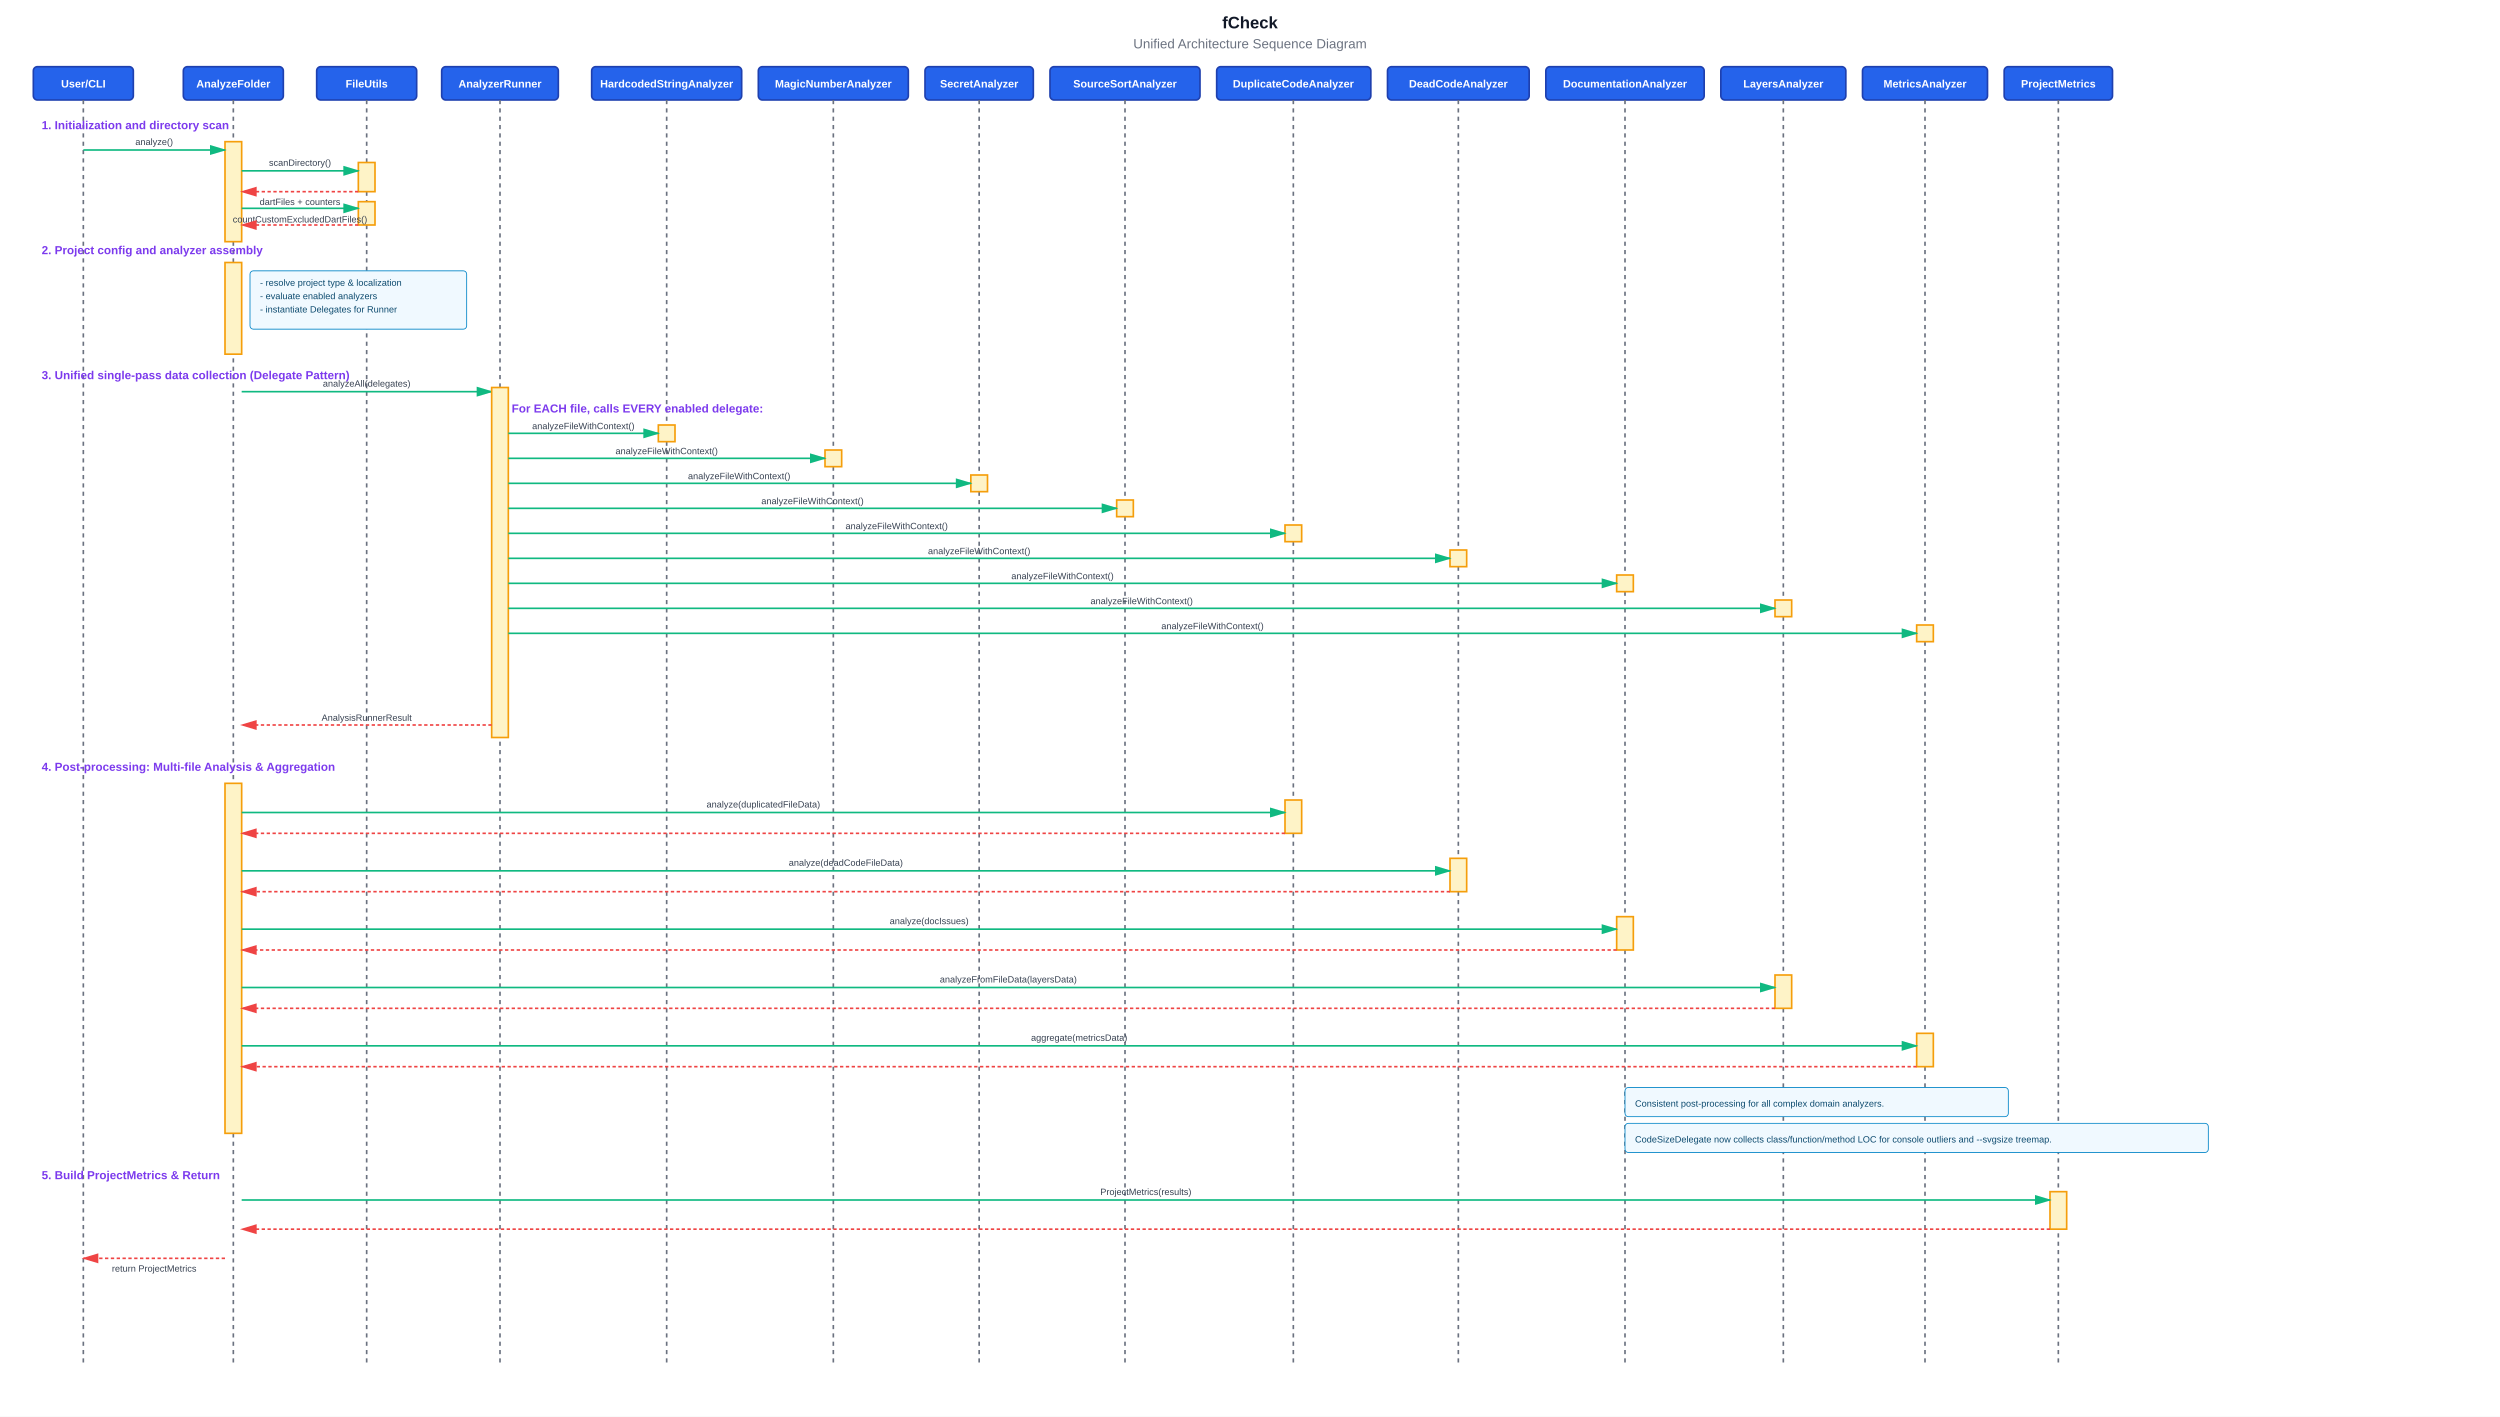
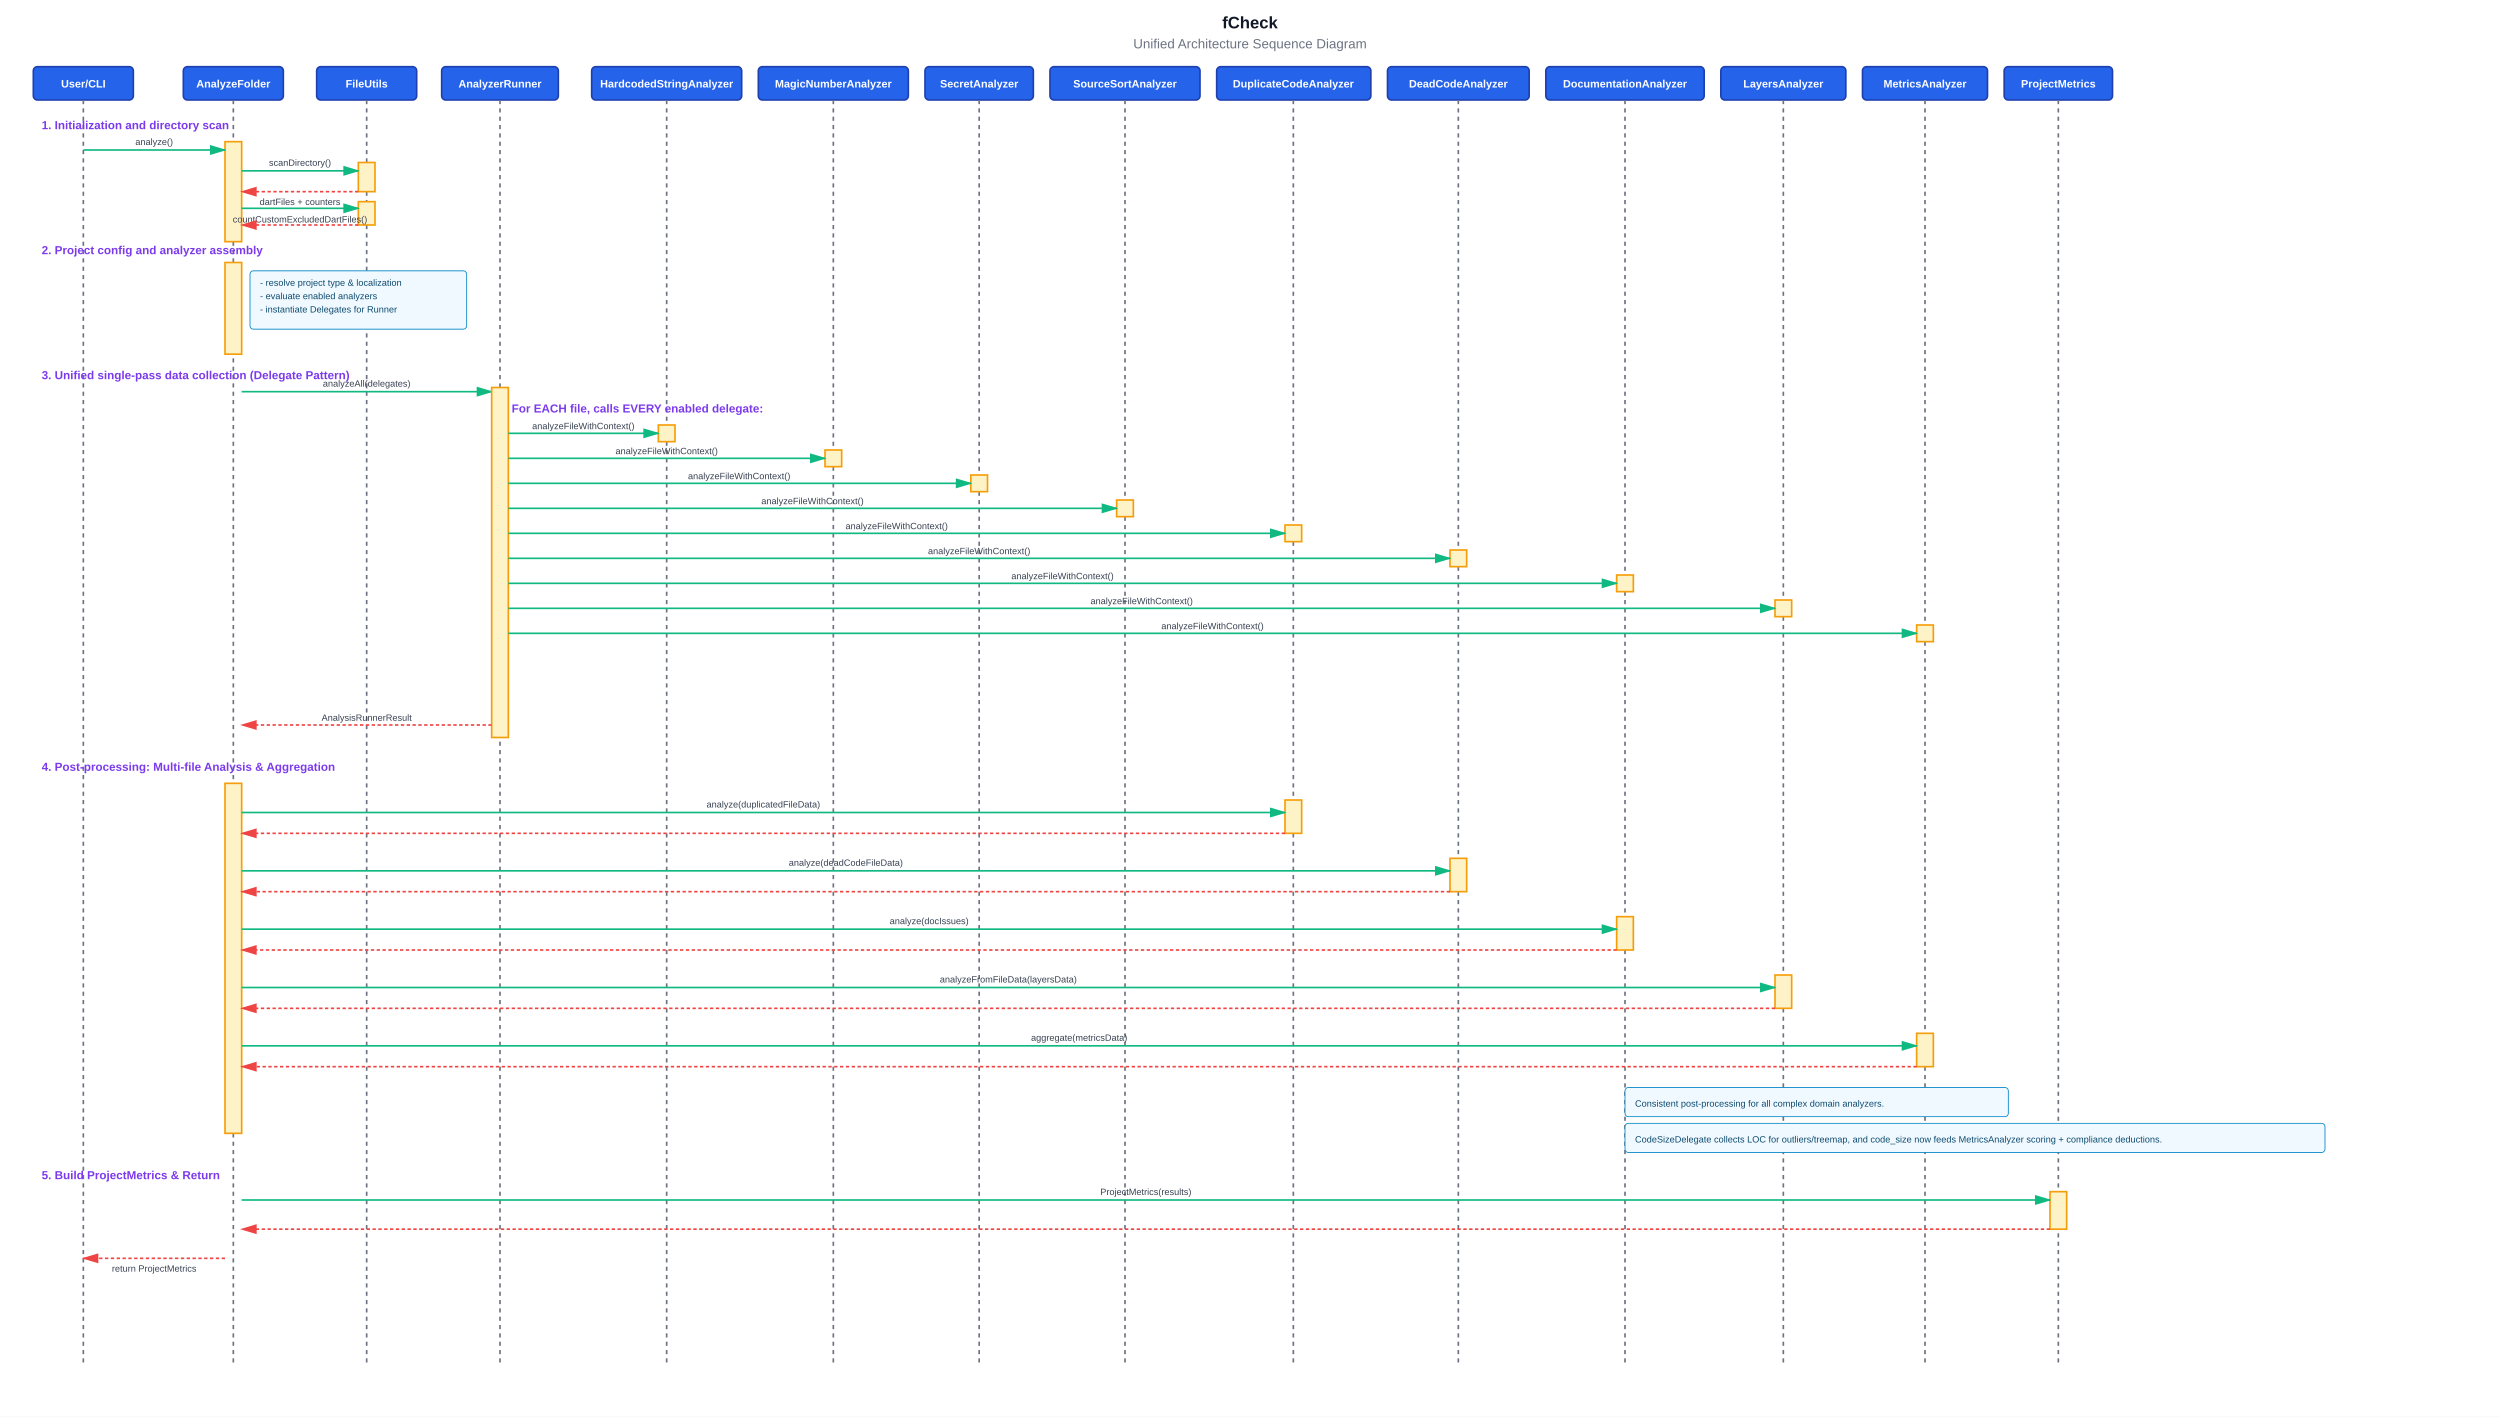
<svg xmlns="http://www.w3.org/2000/svg" width="3000" height="1700">
  <defs>
    <style>
      .actor-box {
        fill: #2563eb;
        stroke: #1e40af;
        stroke-width: 2;
      }

      .actor-text {
        fill: white;
        font-family: 'Segoe UI', Arial, sans-serif;
        font-size: 13px;
        font-weight: bold;
      }

      .lifeline {
        stroke: #6b7280;
        stroke-width: 2;
        stroke-dasharray: 5, 5;
      }

      .activation {
        fill: #fef3c7;
        stroke: #f59e0b;
        stroke-width: 2;
      }

      .message-arrow {
        stroke: #10b981;
        stroke-width: 2;
        fill: none;
        marker-end: url(#arrowhead);
      }

      .return-arrow {
        stroke: #ef4444;
        stroke-width: 2;
        fill: none;
        stroke-dasharray: 4, 3;
        marker-end: url(#arrowhead-red);
      }

      .message-text {
        fill: #374151;
        font-family: 'Segoe UI', Arial, sans-serif;
        font-size: 11px;
      }

      .note-box {
        fill: #f0f9ff;
        stroke: #0284c7;
        stroke-width: 1;
      }

      .note-text {
        fill: #0c4a6e;
        font-family: 'Segoe UI', Arial, sans-serif;
        font-size: 11px;
      }

      .title {
        fill: #111827;
        font-family: 'Segoe UI', Arial, sans-serif;
        font-size: 20px;
        font-weight: bold;
      }

      .subtitle {
        fill: #6b7280;
        font-family: 'Segoe UI', Arial, sans-serif;
        font-size: 16px;
      }

      .section-label {
        fill: #7c3aed;
        font-family: 'Segoe UI', Arial, sans-serif;
        font-size: 14px;
        font-weight: bold;
      }
    </style>
    <marker id="arrowhead" markerWidth="10" markerHeight="10" refX="9" refY="3" orient="auto">
      <polygon points="0 0, 10 3, 0 6" fill="#10b981" />
    </marker>
    <marker id="arrowhead-red" markerWidth="10" markerHeight="10" refX="9" refY="3" orient="auto">
      <polygon points="0 0, 10 3, 0 6" fill="#ef4444" />
    </marker>
  </defs>
  <rect width="3000" height="1700" fill="white" />
  <text x="1500" y="34" text-anchor="middle" class="title">fCheck</text>
  <text x="1500" y="58" text-anchor="middle" class="subtitle">Unified Architecture Sequence Diagram</text>
  <rect x="40" y="80" width="120" height="40" rx="5" class="actor-box" />
  <text x="100" y="105" text-anchor="middle" class="actor-text">User/CLI</text>
  <rect x="220" y="80" width="120" height="40" rx="5" class="actor-box" />
  <text x="280" y="105" text-anchor="middle" class="actor-text">AnalyzeFolder</text>
  <rect x="380" y="80" width="120" height="40" rx="5" class="actor-box" />
  <text x="440" y="105" text-anchor="middle" class="actor-text">FileUtils</text>
  <rect x="530" y="80" width="140" height="40" rx="5" class="actor-box" />
  <text x="600" y="105" text-anchor="middle" class="actor-text">AnalyzerRunner</text>
  <rect x="710" y="80" width="180" height="40" rx="5" class="actor-box" />
  <text x="800" y="105" text-anchor="middle" class="actor-text">HardcodedStringAnalyzer</text>
  <rect x="910" y="80" width="180" height="40" rx="5" class="actor-box" />
  <text x="1000" y="105" text-anchor="middle" class="actor-text">MagicNumberAnalyzer</text>
  <rect x="1110" y="80" width="130" height="40" rx="5" class="actor-box" />
  <text x="1175" y="105" text-anchor="middle" class="actor-text">SecretAnalyzer</text>
  <rect x="1260" y="80" width="180" height="40" rx="5" class="actor-box" />
  <text x="1350" y="105" text-anchor="middle" class="actor-text">SourceSortAnalyzer</text>
  <rect x="1460" y="80" width="185" height="40" rx="5" class="actor-box" />
  <text x="1552" y="105" text-anchor="middle" class="actor-text">DuplicateCodeAnalyzer</text>
  <rect x="1665" y="80" width="170" height="40" rx="5" class="actor-box" />
  <text x="1750" y="105" text-anchor="middle" class="actor-text">DeadCodeAnalyzer</text>
  <rect x="1855" y="80" width="190" height="40" rx="5" class="actor-box" />
  <text x="1950" y="105" text-anchor="middle" class="actor-text">DocumentationAnalyzer</text>
  <rect x="2065" y="80" width="150" height="40" rx="5" class="actor-box" />
  <text x="2140" y="105" text-anchor="middle" class="actor-text">LayersAnalyzer</text>
  <rect x="2235" y="80" width="150" height="40" rx="5" class="actor-box" />
  <text x="2310" y="105" text-anchor="middle" class="actor-text">MetricsAnalyzer</text>
  <rect x="2405" y="80" width="130" height="40" rx="5" class="actor-box" />
  <text x="2470" y="105" text-anchor="middle" class="actor-text">ProjectMetrics</text>
  <line x1="100" y1="120" x2="100" y2="1640" class="lifeline" />
  <line x1="280" y1="120" x2="280" y2="1640" class="lifeline" />
  <line x1="440" y1="120" x2="440" y2="1640" class="lifeline" />
  <line x1="600" y1="120" x2="600" y2="1640" class="lifeline" />
  <line x1="800" y1="120" x2="800" y2="1640" class="lifeline" />
  <line x1="1000" y1="120" x2="1000" y2="1640" class="lifeline" />
  <line x1="1175" y1="120" x2="1175" y2="1640" class="lifeline" />
  <line x1="1350" y1="120" x2="1350" y2="1640" class="lifeline" />
  <line x1="1552" y1="120" x2="1552" y2="1640" class="lifeline" />
  <line x1="1750" y1="120" x2="1750" y2="1640" class="lifeline" />
  <line x1="1950" y1="120" x2="1950" y2="1640" class="lifeline" />
  <line x1="2140" y1="120" x2="2140" y2="1640" class="lifeline" />
  <line x1="2310" y1="120" x2="2310" y2="1640" class="lifeline" />
  <line x1="2470" y1="120" x2="2470" y2="1640" class="lifeline" />
  <text x="50" y="155" class="section-label">1. Initialization and directory scan</text>
  <rect x="270" y="170" width="20" height="120" class="activation" />
  <line x1="100" y1="180" x2="270" y2="180" class="message-arrow" />
  <text x="185" y="174" text-anchor="middle" class="message-text">analyze()</text>
  <rect x="430" y="195" width="20" height="35" class="activation" />
  <line x1="290" y1="205" x2="430" y2="205" class="message-arrow" />
  <text x="360" y="199" text-anchor="middle" class="message-text">scanDirectory()</text>
  <line x1="430" y1="230" x2="290" y2="230" class="return-arrow" />
  <text x="360" y="246" text-anchor="middle" class="message-text">dartFiles + counters</text>
  <rect x="430" y="242" width="20" height="28" class="activation" />
  <line x1="290" y1="250" x2="430" y2="250" class="message-arrow" />
  <text x="360" y="267" text-anchor="middle" class="message-text">countCustomExcludedDartFiles()</text>
  <line x1="430" y1="270" x2="290" y2="270" class="return-arrow" />
  <text x="50" y="305" class="section-label">2. Project config and analyzer assembly</text>
  <rect x="270" y="315" width="20" height="110" class="activation" />
  <rect x="300" y="325" width="260" height="70" rx="4" class="note-box" />
  <text x="312" y="343" class="note-text">- resolve project type &amp; localization</text>
  <text x="312" y="359" class="note-text">- evaluate enabled analyzers</text>
  <text x="312" y="375" class="note-text">- instantiate Delegates for Runner</text>
  <text x="50" y="455" class="section-label">3. Unified single-pass data collection (Delegate Pattern)</text>
  <line x1="290" y1="470" x2="590" y2="470" class="message-arrow" />
  <text x="440" y="464" text-anchor="middle" class="message-text">analyzeAll(delegates)</text>
  <rect x="590" y="465" width="20" height="420" class="activation" />
  <text x="614" y="495" class="section-label">For EACH file, calls EVERY enabled delegate:</text>
  <rect x="790" y="510" width="20" height="20" class="activation" />
  <line x1="610" y1="520" x2="790" y2="520" class="message-arrow" />
  <text x="700" y="515" text-anchor="middle" class="message-text">analyzeFileWithContext()</text>
  <rect x="990" y="540" width="20" height="20" class="activation" />
  <line x1="610" y1="550" x2="990" y2="550" class="message-arrow" />
  <text x="800" y="545" text-anchor="middle" class="message-text">analyzeFileWithContext()</text>
  <rect x="1165" y="570" width="20" height="20" class="activation" />
  <line x1="610" y1="580" x2="1165" y2="580" class="message-arrow" />
  <text x="887" y="575" text-anchor="middle" class="message-text">analyzeFileWithContext()</text>
  <rect x="1340" y="600" width="20" height="20" class="activation" />
  <line x1="610" y1="610" x2="1340" y2="610" class="message-arrow" />
  <text x="975" y="605" text-anchor="middle" class="message-text">analyzeFileWithContext()</text>
  <rect x="1542" y="630" width="20" height="20" class="activation" />
  <line x1="610" y1="640" x2="1542" y2="640" class="message-arrow" />
  <text x="1076" y="635" text-anchor="middle" class="message-text">analyzeFileWithContext()</text>
  <rect x="1740" y="660" width="20" height="20" class="activation" />
  <line x1="610" y1="670" x2="1740" y2="670" class="message-arrow" />
  <text x="1175" y="665" text-anchor="middle" class="message-text">analyzeFileWithContext()</text>
  <rect x="1940" y="690" width="20" height="20" class="activation" />
  <line x1="610" y1="700" x2="1940" y2="700" class="message-arrow" />
  <text x="1275" y="695" text-anchor="middle" class="message-text">analyzeFileWithContext()</text>
  <rect x="2130" y="720" width="20" height="20" class="activation" />
  <line x1="610" y1="730" x2="2130" y2="730" class="message-arrow" />
  <text x="1370" y="725" text-anchor="middle" class="message-text">analyzeFileWithContext()</text>
  <rect x="2300" y="750" width="20" height="20" class="activation" />
  <line x1="610" y1="760" x2="2300" y2="760" class="message-arrow" />
  <text x="1455" y="755" text-anchor="middle" class="message-text">analyzeFileWithContext()</text>
  <line x1="590" y1="870" x2="290" y2="870" class="return-arrow" />
  <text x="440" y="865" text-anchor="middle" class="message-text">AnalysisRunnerResult</text>
  <text x="50" y="925" class="section-label">4. Post-processing: Multi-file Analysis &amp; Aggregation</text>
  <rect x="270" y="940" width="20" height="420" class="activation" />
  <rect x="1542" y="960" width="20" height="40" class="activation" />
  <line x1="290" y1="975" x2="1542" y2="975" class="message-arrow" />
  <text x="916" y="969" text-anchor="middle" class="message-text">analyze(duplicatedFileData)</text>
  <line x1="1542" y1="1000" x2="290" y2="1000" class="return-arrow" />
  <rect x="1740" y="1030" width="20" height="40" class="activation" />
  <line x1="290" y1="1045" x2="1740" y2="1045" class="message-arrow" />
  <text x="1015" y="1039" text-anchor="middle" class="message-text">analyze(deadCodeFileData)</text>
  <line x1="1740" y1="1070" x2="290" y2="1070" class="return-arrow" />
  <rect x="1940" y="1100" width="20" height="40" class="activation" />
  <line x1="290" y1="1115" x2="1940" y2="1115" class="message-arrow" />
  <text x="1115" y="1109" text-anchor="middle" class="message-text">analyze(docIssues)</text>
  <line x1="1940" y1="1140" x2="290" y2="1140" class="return-arrow" />
  <rect x="2130" y="1170" width="20" height="40" class="activation" />
  <line x1="290" y1="1185" x2="2130" y2="1185" class="message-arrow" />
  <text x="1210" y="1179" text-anchor="middle" class="message-text">analyzeFromFileData(layersData)</text>
  <line x1="2130" y1="1210" x2="290" y2="1210" class="return-arrow" />
  <rect x="2300" y="1240" width="20" height="40" class="activation" />
  <line x1="290" y1="1255" x2="2300" y2="1255" class="message-arrow" />
  <text x="1295" y="1249" text-anchor="middle" class="message-text">aggregate(metricsData)</text>
  <line x1="2300" y1="1280" x2="290" y2="1280" class="return-arrow" />
  <rect x="1950" y="1305" width="460" height="35" rx="4" class="note-box" />
  <text x="1962" y="1328" class="note-text">Consistent post-processing for all complex domain analyzers.</text>
-   <rect x="1950" y="1348" width="700" height="35" rx="4" class="note-box" />
-   <text x="1962" y="1371" class="note-text">CodeSizeDelegate now collects class/function/method LOC for console outliers and --svgsize treemap.</text>
+   <rect x="1950" y="1348" width="840" height="35" rx="4" class="note-box" />
+   <text x="1962" y="1371" class="note-text">CodeSizeDelegate collects LOC for outliers/treemap, and code_size now feeds MetricsAnalyzer scoring + compliance deductions.</text>
  <text x="50" y="1415" class="section-label">5. Build ProjectMetrics &amp; Return</text>
  <rect x="2460" y="1430" width="20" height="45" class="activation" />
  <line x1="290" y1="1440" x2="2460" y2="1440" class="message-arrow" />
  <text x="1375" y="1434" text-anchor="middle" class="message-text">ProjectMetrics(results)</text>
  <line x1="2460" y1="1475" x2="290" y2="1475" class="return-arrow" />
  <line x1="270" y1="1510" x2="100" y2="1510" class="return-arrow" />
  <text x="185" y="1526" text-anchor="middle" class="message-text">return ProjectMetrics</text>
</svg>
